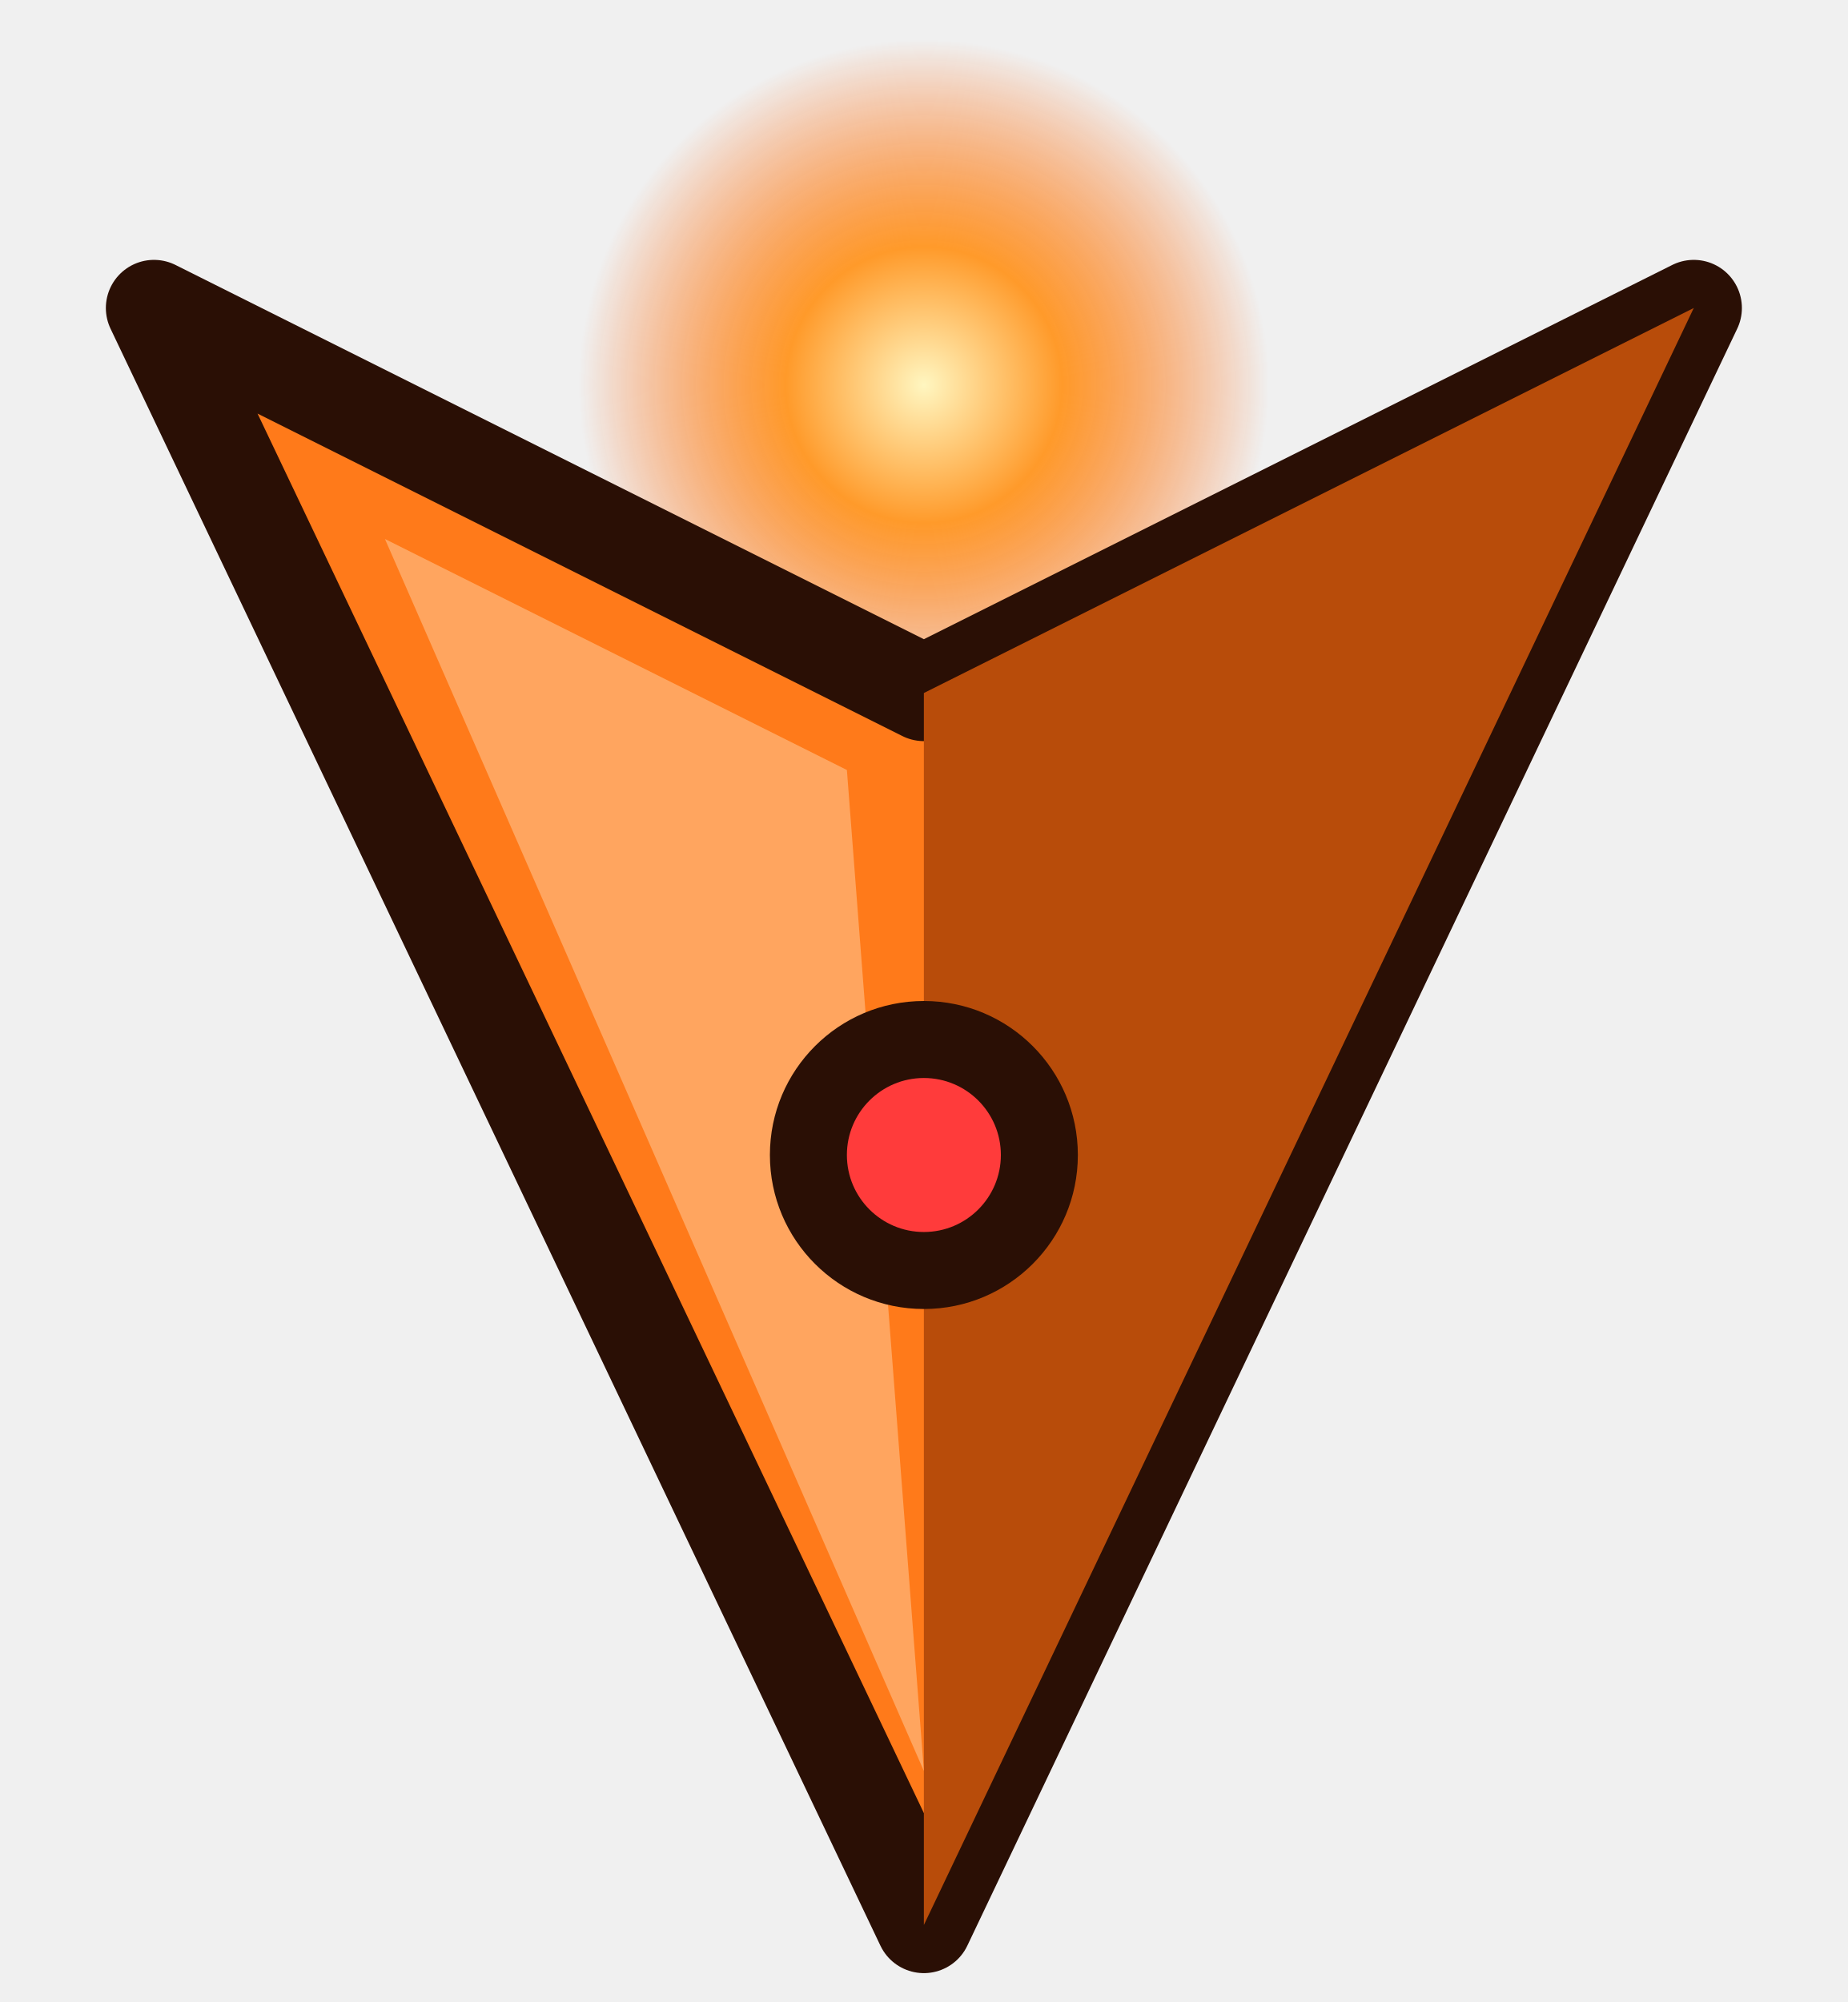
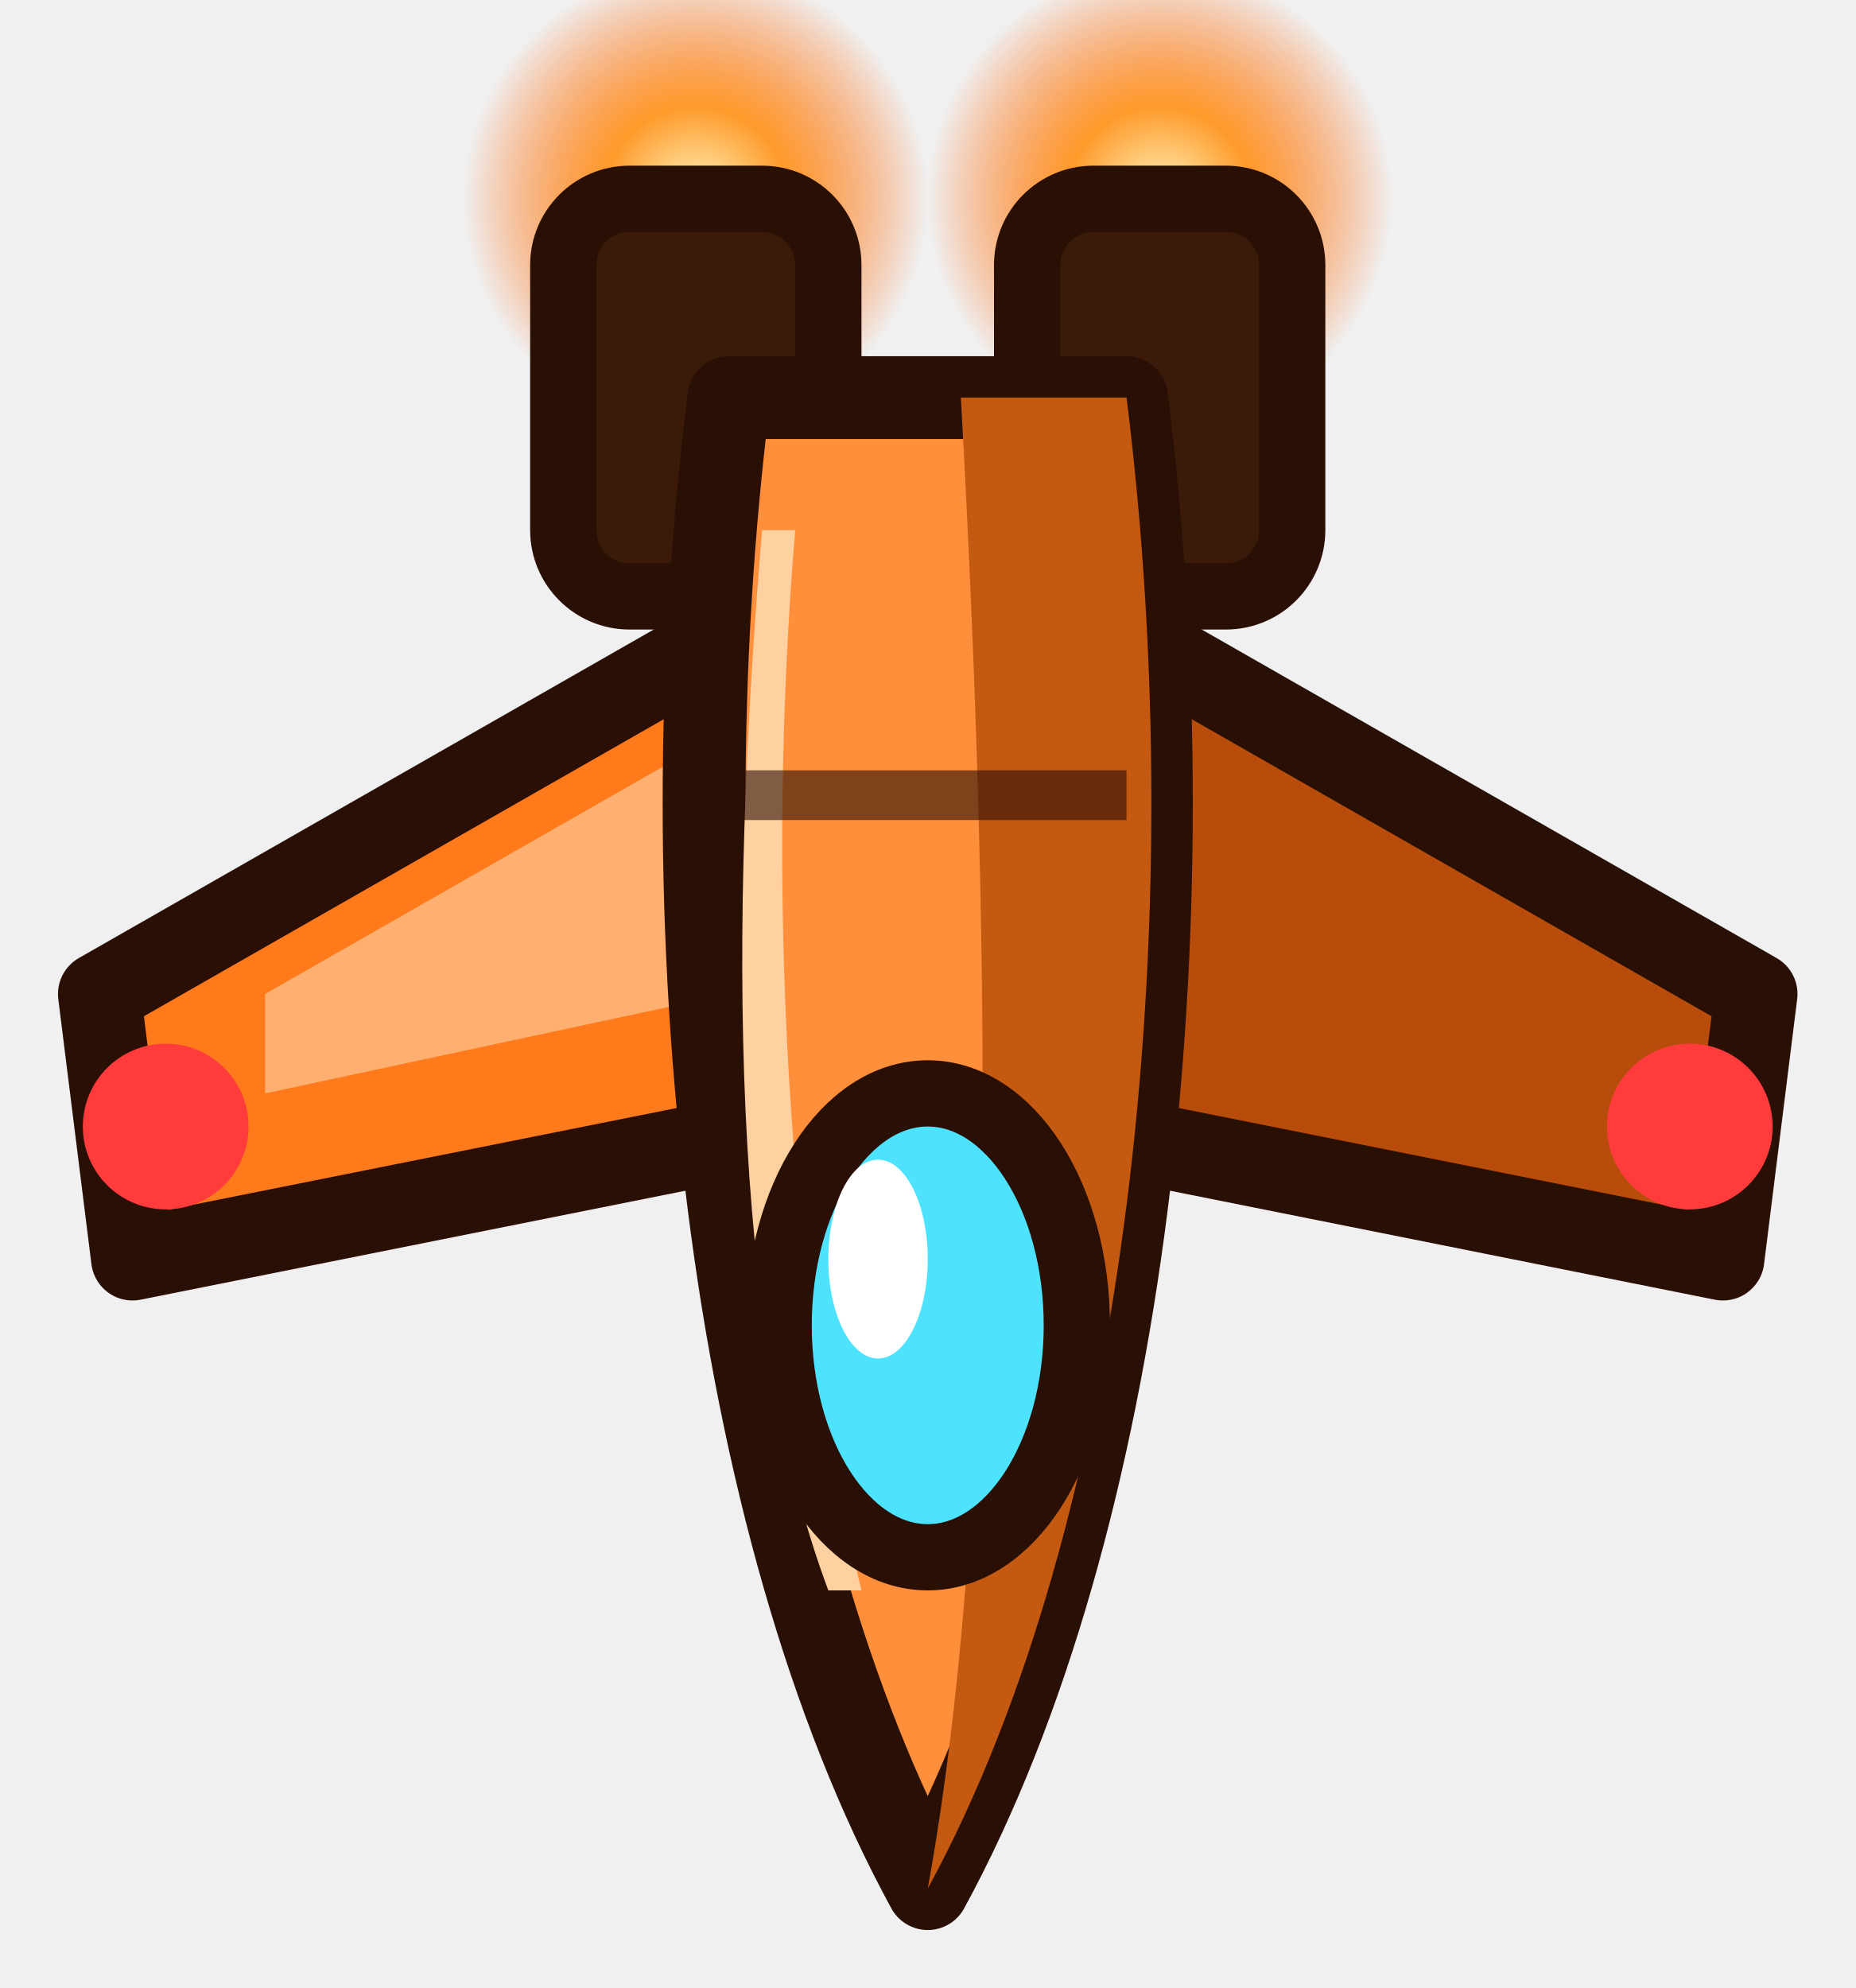
- <svg xmlns="http://www.w3.org/2000/svg" viewBox="0 0 48 52">
+ <svg xmlns="http://www.w3.org/2000/svg" viewBox="0 0 56 60">
  <defs>
    <radialGradient id="glow-orange">
      <stop offset="0" stop-color="#fff6c0" />
      <stop offset="0.4" stop-color="#ff9a2a" />
      <stop offset="1" stop-color="#ff5a00" stop-opacity="0" />
    </radialGradient>
  </defs>
-   <circle cx="24" cy="10" r="9" fill="url(#glow-orange)" />
-   <path d="M24 50 L4 8 L24 18 L44 8 Z" fill="#ff7a1a" stroke="#2a0f05" stroke-width="2.5" stroke-linejoin="round" />
-   <path d="M24 50 L44 8 L24 18 Z" fill="#b84c0a" />
-   <path d="M24 46 L10 14 L22 20 Z" fill="#ffb070" opacity="0.8" />
-   <circle cx="24" cy="30" r="4" fill="#2a0f05" />
-   <circle cx="24" cy="30" r="2" fill="#ff3b3b" />
+   <circle cx="21" cy="6" r="7" fill="url(#glow-orange)" />
+   <circle cx="35" cy="6" r="7" fill="url(#glow-orange)" />
+   <path d="M24 18 L3 30 L4 38 L24 34 Z" fill="#ff7a1a" stroke="#2a0f05" stroke-width="2.5" stroke-linejoin="round" />
+   <path d="M32 18 L53 30 L52 38 L32 34 Z" fill="#b84c0a" stroke="#2a0f05" stroke-width="2.5" stroke-linejoin="round" />
+   <path d="M22 22 L8 30 L8 33 L22 30 Z" fill="#ffb070" />
+   <circle cx="5" cy="34" r="2.5" fill="#ff3b3b" />
+   <circle cx="51" cy="34" r="2.5" fill="#ff3b3b" />
+   <rect x="17" y="6" width="8" height="12" rx="2" fill="#3a1a08" stroke="#2a0f05" stroke-width="2" />
+   <rect x="31" y="6" width="8" height="12" rx="2" fill="#3a1a08" stroke="#2a0f05" stroke-width="2" />
+   <path d="M28 57 C34 46 36 28 34 12 L22 12 C20 28 22 46 28 57 Z" fill="#ff8f3a" stroke="#2a0f05" stroke-width="2.5" stroke-linejoin="round" />
+   <path d="M28 57 C34 46 36 28 34 12 L29 12 C30 30 30 46 28 57 Z" fill="#c45a12" />
+   <path d="M24 16 C23 28 24 40 26 48 L25 48 C22 40 22 28 23 16 Z" fill="#ffd0a0" />
+   <path d="M22 24 L34 24" stroke="#2a0f05" stroke-width="1.5" opacity="0.6" />
+   <ellipse cx="28" cy="40" rx="4.5" ry="7" fill="#4de3ff" stroke="#2a0f05" stroke-width="2" />
+   <ellipse cx="26.5" cy="38" rx="1.5" ry="3" fill="#ffffff" />
</svg>
